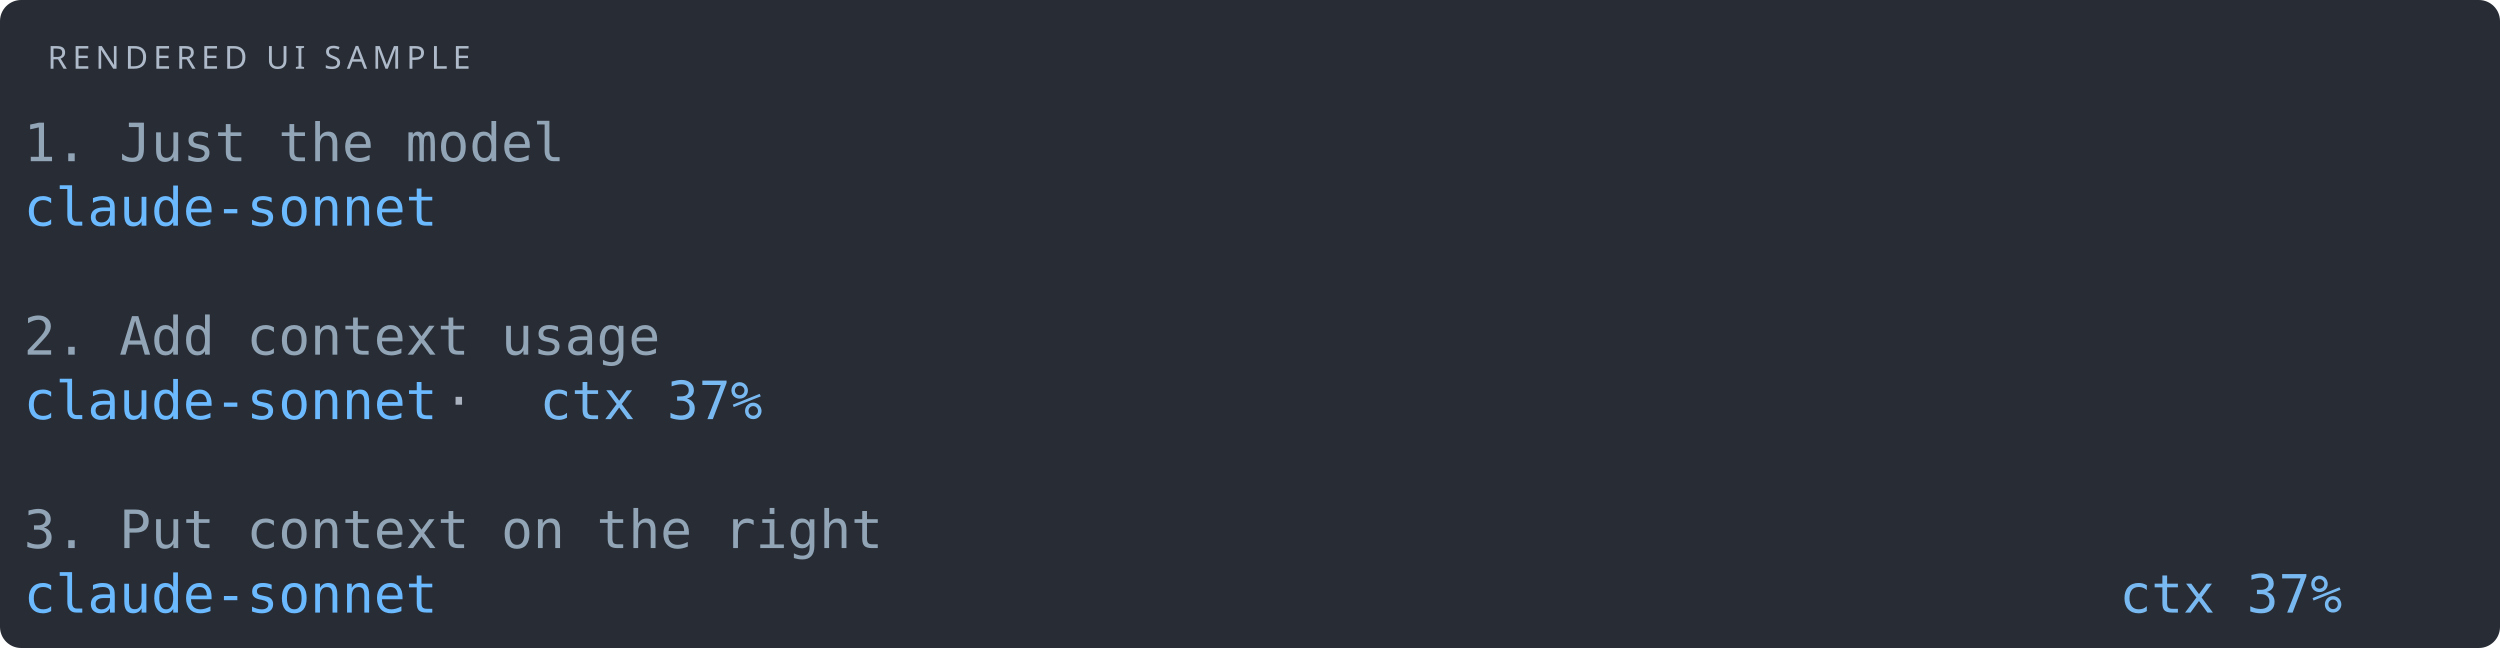
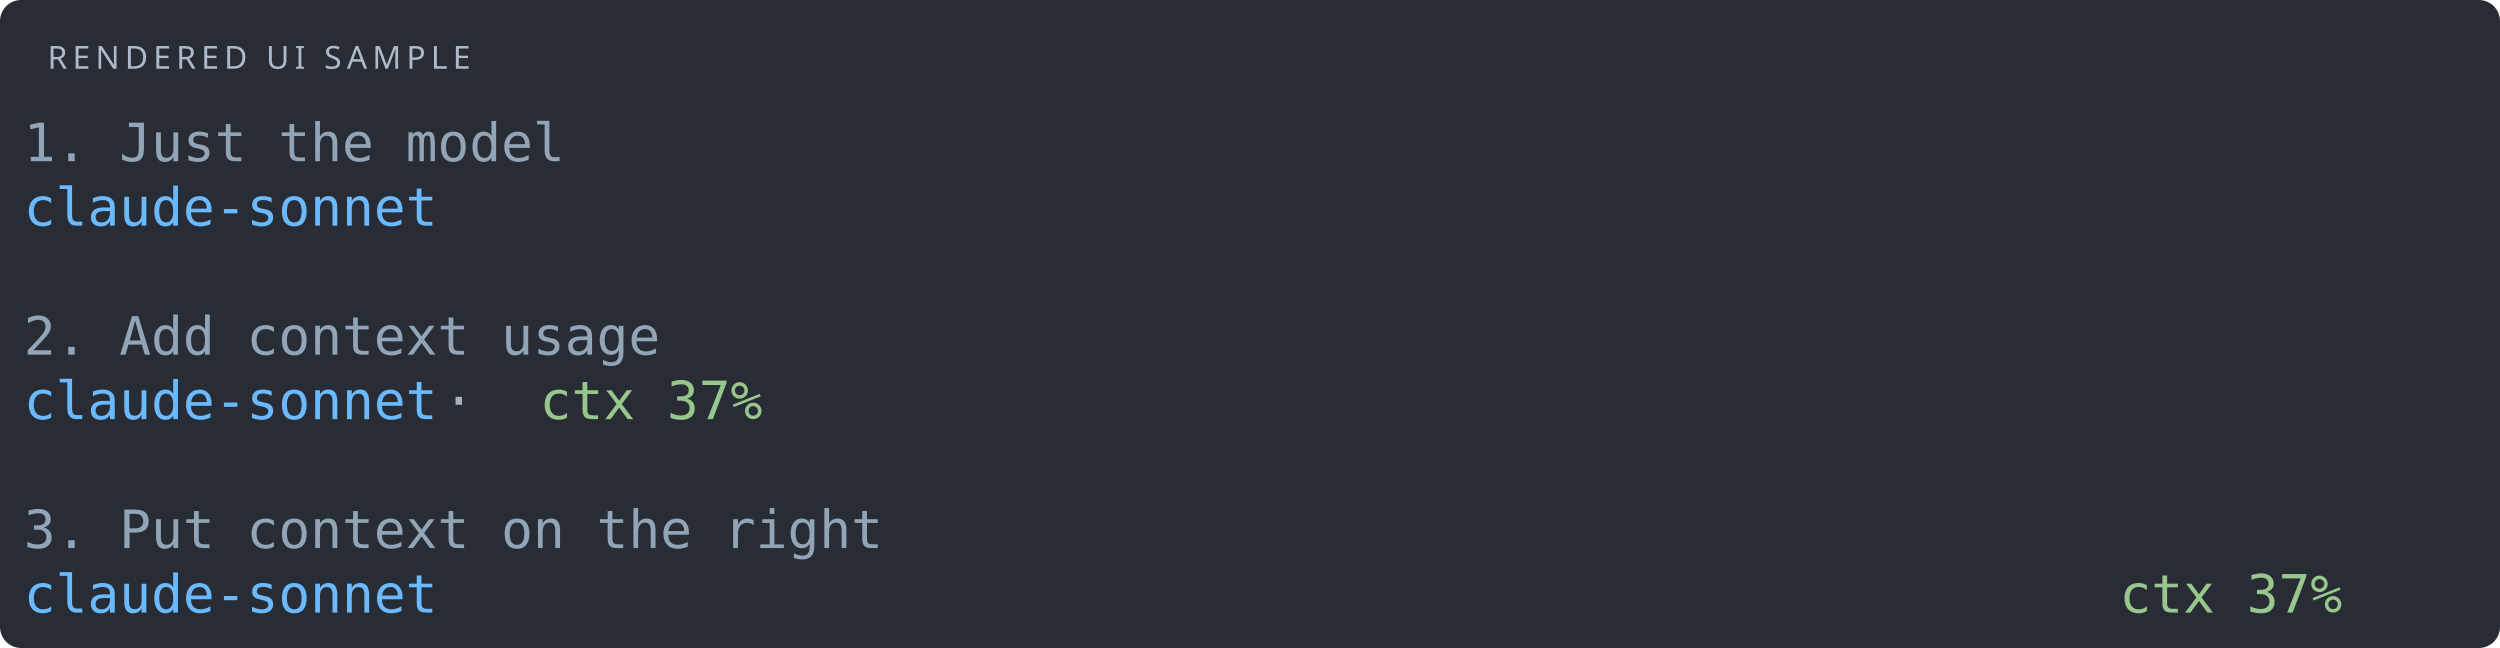
<svg xmlns="http://www.w3.org/2000/svg" viewBox="0 0 946 245.2">
  <style>
.appearance-custom-statusbar-matrix {font-family:monospace;font-size:20px;line-height:24.4px}
.appearance-custom-statusbar-r1 { fill: #91a5b7 }
.appearance-custom-statusbar-r2 { fill: #abb2bf }
.appearance-custom-statusbar-r3 { fill: #6bb9ff }
- .appearance-custom-statusbar-r4 { fill: #79b9f2 }
+ .appearance-custom-statusbar-r4 { fill: #98c78d }
</style>
  <defs>
    <clipPath id="appearance-custom-statusbar-clip-terminal">
      <rect width="926.2" height="194.2" />
    </clipPath>
    <clipPath id="appearance-custom-statusbar-line-0">
      <rect x="0" y="1.5" width="927.2" height="24.65" />
    </clipPath>
    <clipPath id="appearance-custom-statusbar-line-1">
      <rect x="0" y="25.9" width="927.2" height="24.65" />
    </clipPath>
    <clipPath id="appearance-custom-statusbar-line-2">
      <rect x="0" y="50.3" width="927.2" height="24.65" />
    </clipPath>
    <clipPath id="appearance-custom-statusbar-line-3">
      <rect x="0" y="74.7" width="927.2" height="24.65" />
    </clipPath>
    <clipPath id="appearance-custom-statusbar-line-4">
      <rect x="0" y="99.1" width="927.2" height="24.65" />
    </clipPath>
    <clipPath id="appearance-custom-statusbar-line-5">
      <rect x="0" y="123.5" width="927.2" height="24.65" />
    </clipPath>
    <clipPath id="appearance-custom-statusbar-line-6">
      <rect x="0" y="147.9" width="927.2" height="24.65" />
    </clipPath>
  </defs>
  <rect width="946" height="245.2" rx="8" fill="#282c34" />
  <text x="18" y="26" fill="#aebac9" font-family="sans-serif" font-size="12" letter-spacing="2">RENDERED UI SAMPLE</text>
  <g transform="translate(9, 41)" clip-path="url(#appearance-custom-statusbar-clip-terminal)">
    <g class="appearance-custom-statusbar-matrix">
      <text class="appearance-custom-statusbar-r1" x="0" y="20" textLength="207.4" clip-path="url(#appearance-custom-statusbar-line-0)">1. Just the model</text>
      <text class="appearance-custom-statusbar-r2" x="927.2" y="20" textLength="12.2" clip-path="url(#appearance-custom-statusbar-line-0)">
</text>
      <text class="appearance-custom-statusbar-r3" x="0" y="44.4" textLength="158.6" clip-path="url(#appearance-custom-statusbar-line-1)">claude-sonnet</text>
      <text class="appearance-custom-statusbar-r2" x="927.2" y="44.4" textLength="12.2" clip-path="url(#appearance-custom-statusbar-line-1)">
</text>
      <text class="appearance-custom-statusbar-r2" x="927.2" y="68.8" textLength="12.2" clip-path="url(#appearance-custom-statusbar-line-2)">
</text>
      <text class="appearance-custom-statusbar-r1" x="0" y="93.2" textLength="244" clip-path="url(#appearance-custom-statusbar-line-3)">2. Add context usage</text>
      <text class="appearance-custom-statusbar-r2" x="927.2" y="93.2" textLength="12.2" clip-path="url(#appearance-custom-statusbar-line-3)">
</text>
      <text class="appearance-custom-statusbar-r3" x="0" y="117.6" textLength="158.6" clip-path="url(#appearance-custom-statusbar-line-4)">claude-sonnet</text>
      <text class="appearance-custom-statusbar-r2" x="158.6" y="117.6" textLength="36.6" clip-path="url(#appearance-custom-statusbar-line-4)"> · </text>
      <text class="appearance-custom-statusbar-r4" x="195.2" y="117.6" textLength="85.4" clip-path="url(#appearance-custom-statusbar-line-4)">ctx 37%</text>
      <text class="appearance-custom-statusbar-r2" x="927.2" y="117.6" textLength="12.2" clip-path="url(#appearance-custom-statusbar-line-4)">
</text>
      <text class="appearance-custom-statusbar-r2" x="927.2" y="142" textLength="12.2" clip-path="url(#appearance-custom-statusbar-line-5)">
</text>
      <text class="appearance-custom-statusbar-r1" x="0" y="166.4" textLength="329.4" clip-path="url(#appearance-custom-statusbar-line-6)">3. Put context on the right</text>
      <text class="appearance-custom-statusbar-r2" x="927.2" y="166.4" textLength="12.2" clip-path="url(#appearance-custom-statusbar-line-6)">
</text>
      <text class="appearance-custom-statusbar-r3" x="0" y="190.8" textLength="158.6" clip-path="url(#appearance-custom-statusbar-line-7)">claude-sonnet</text>
      <text class="appearance-custom-statusbar-r4" x="793" y="190.8" textLength="85.4" clip-path="url(#appearance-custom-statusbar-line-7)">ctx 37%</text>
      <text class="appearance-custom-statusbar-r2" x="927.2" y="190.8" textLength="12.2" clip-path="url(#appearance-custom-statusbar-line-7)">
</text>
    </g>
  </g>
</svg>
